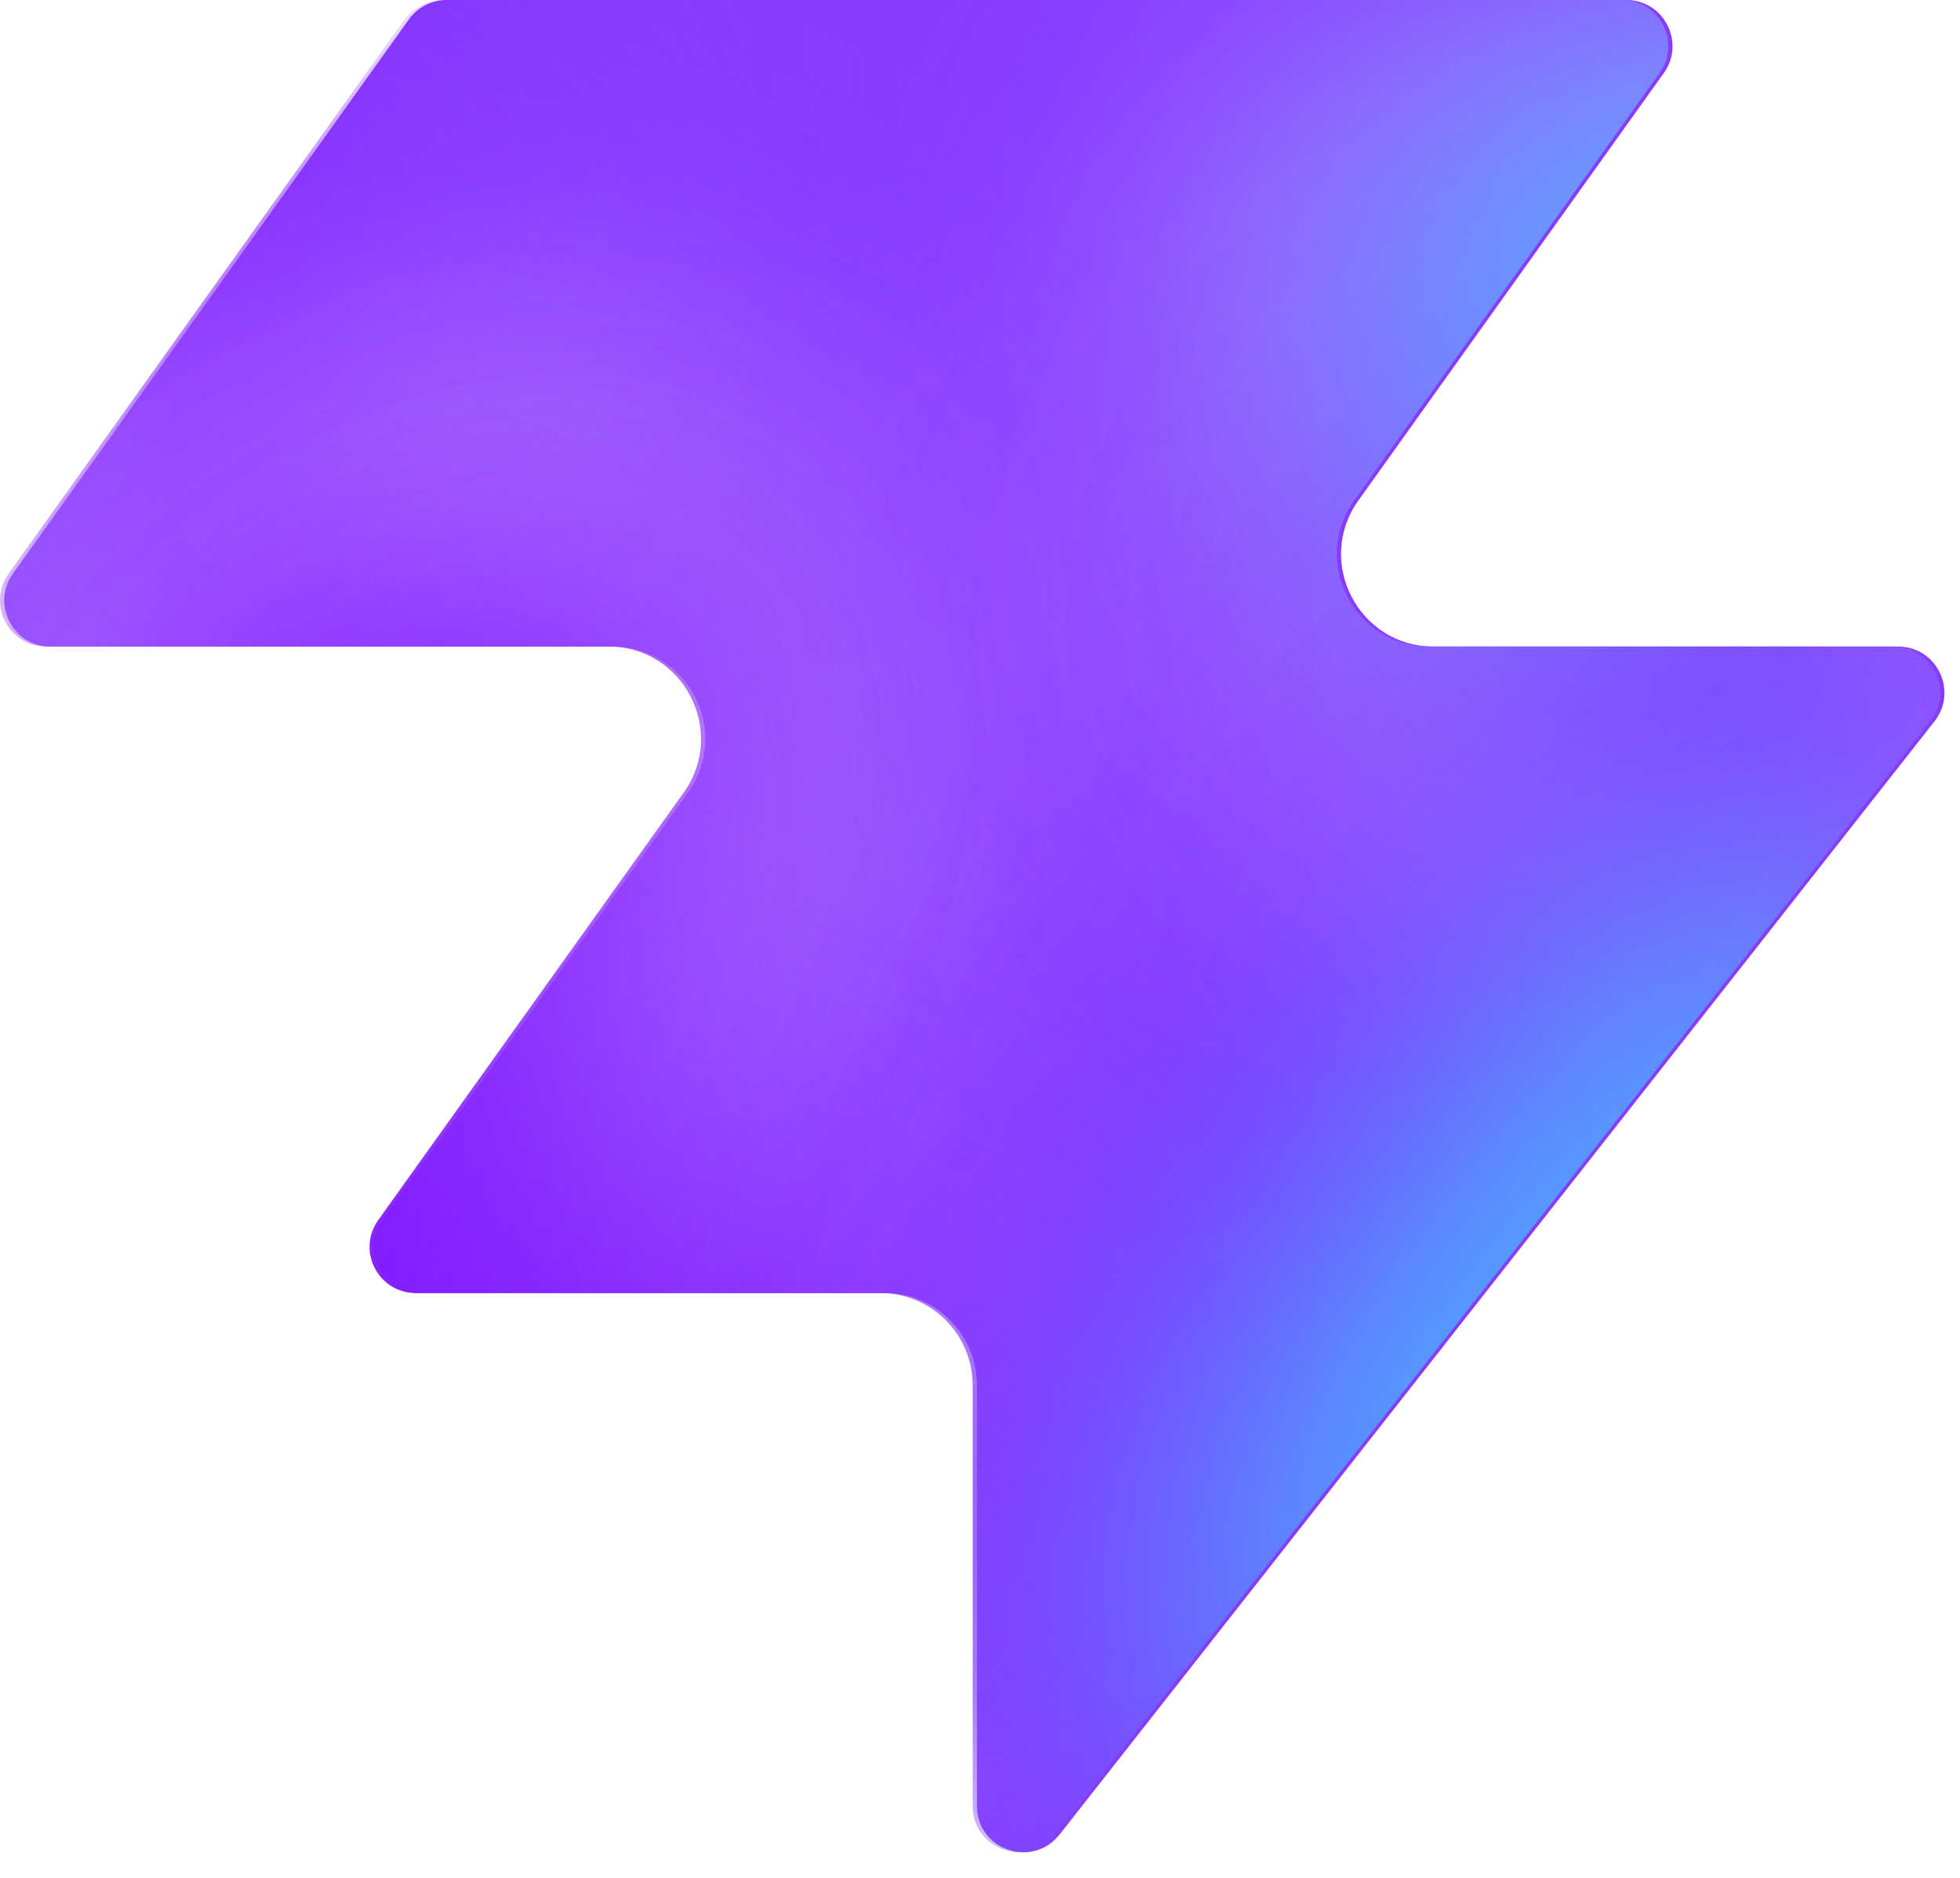
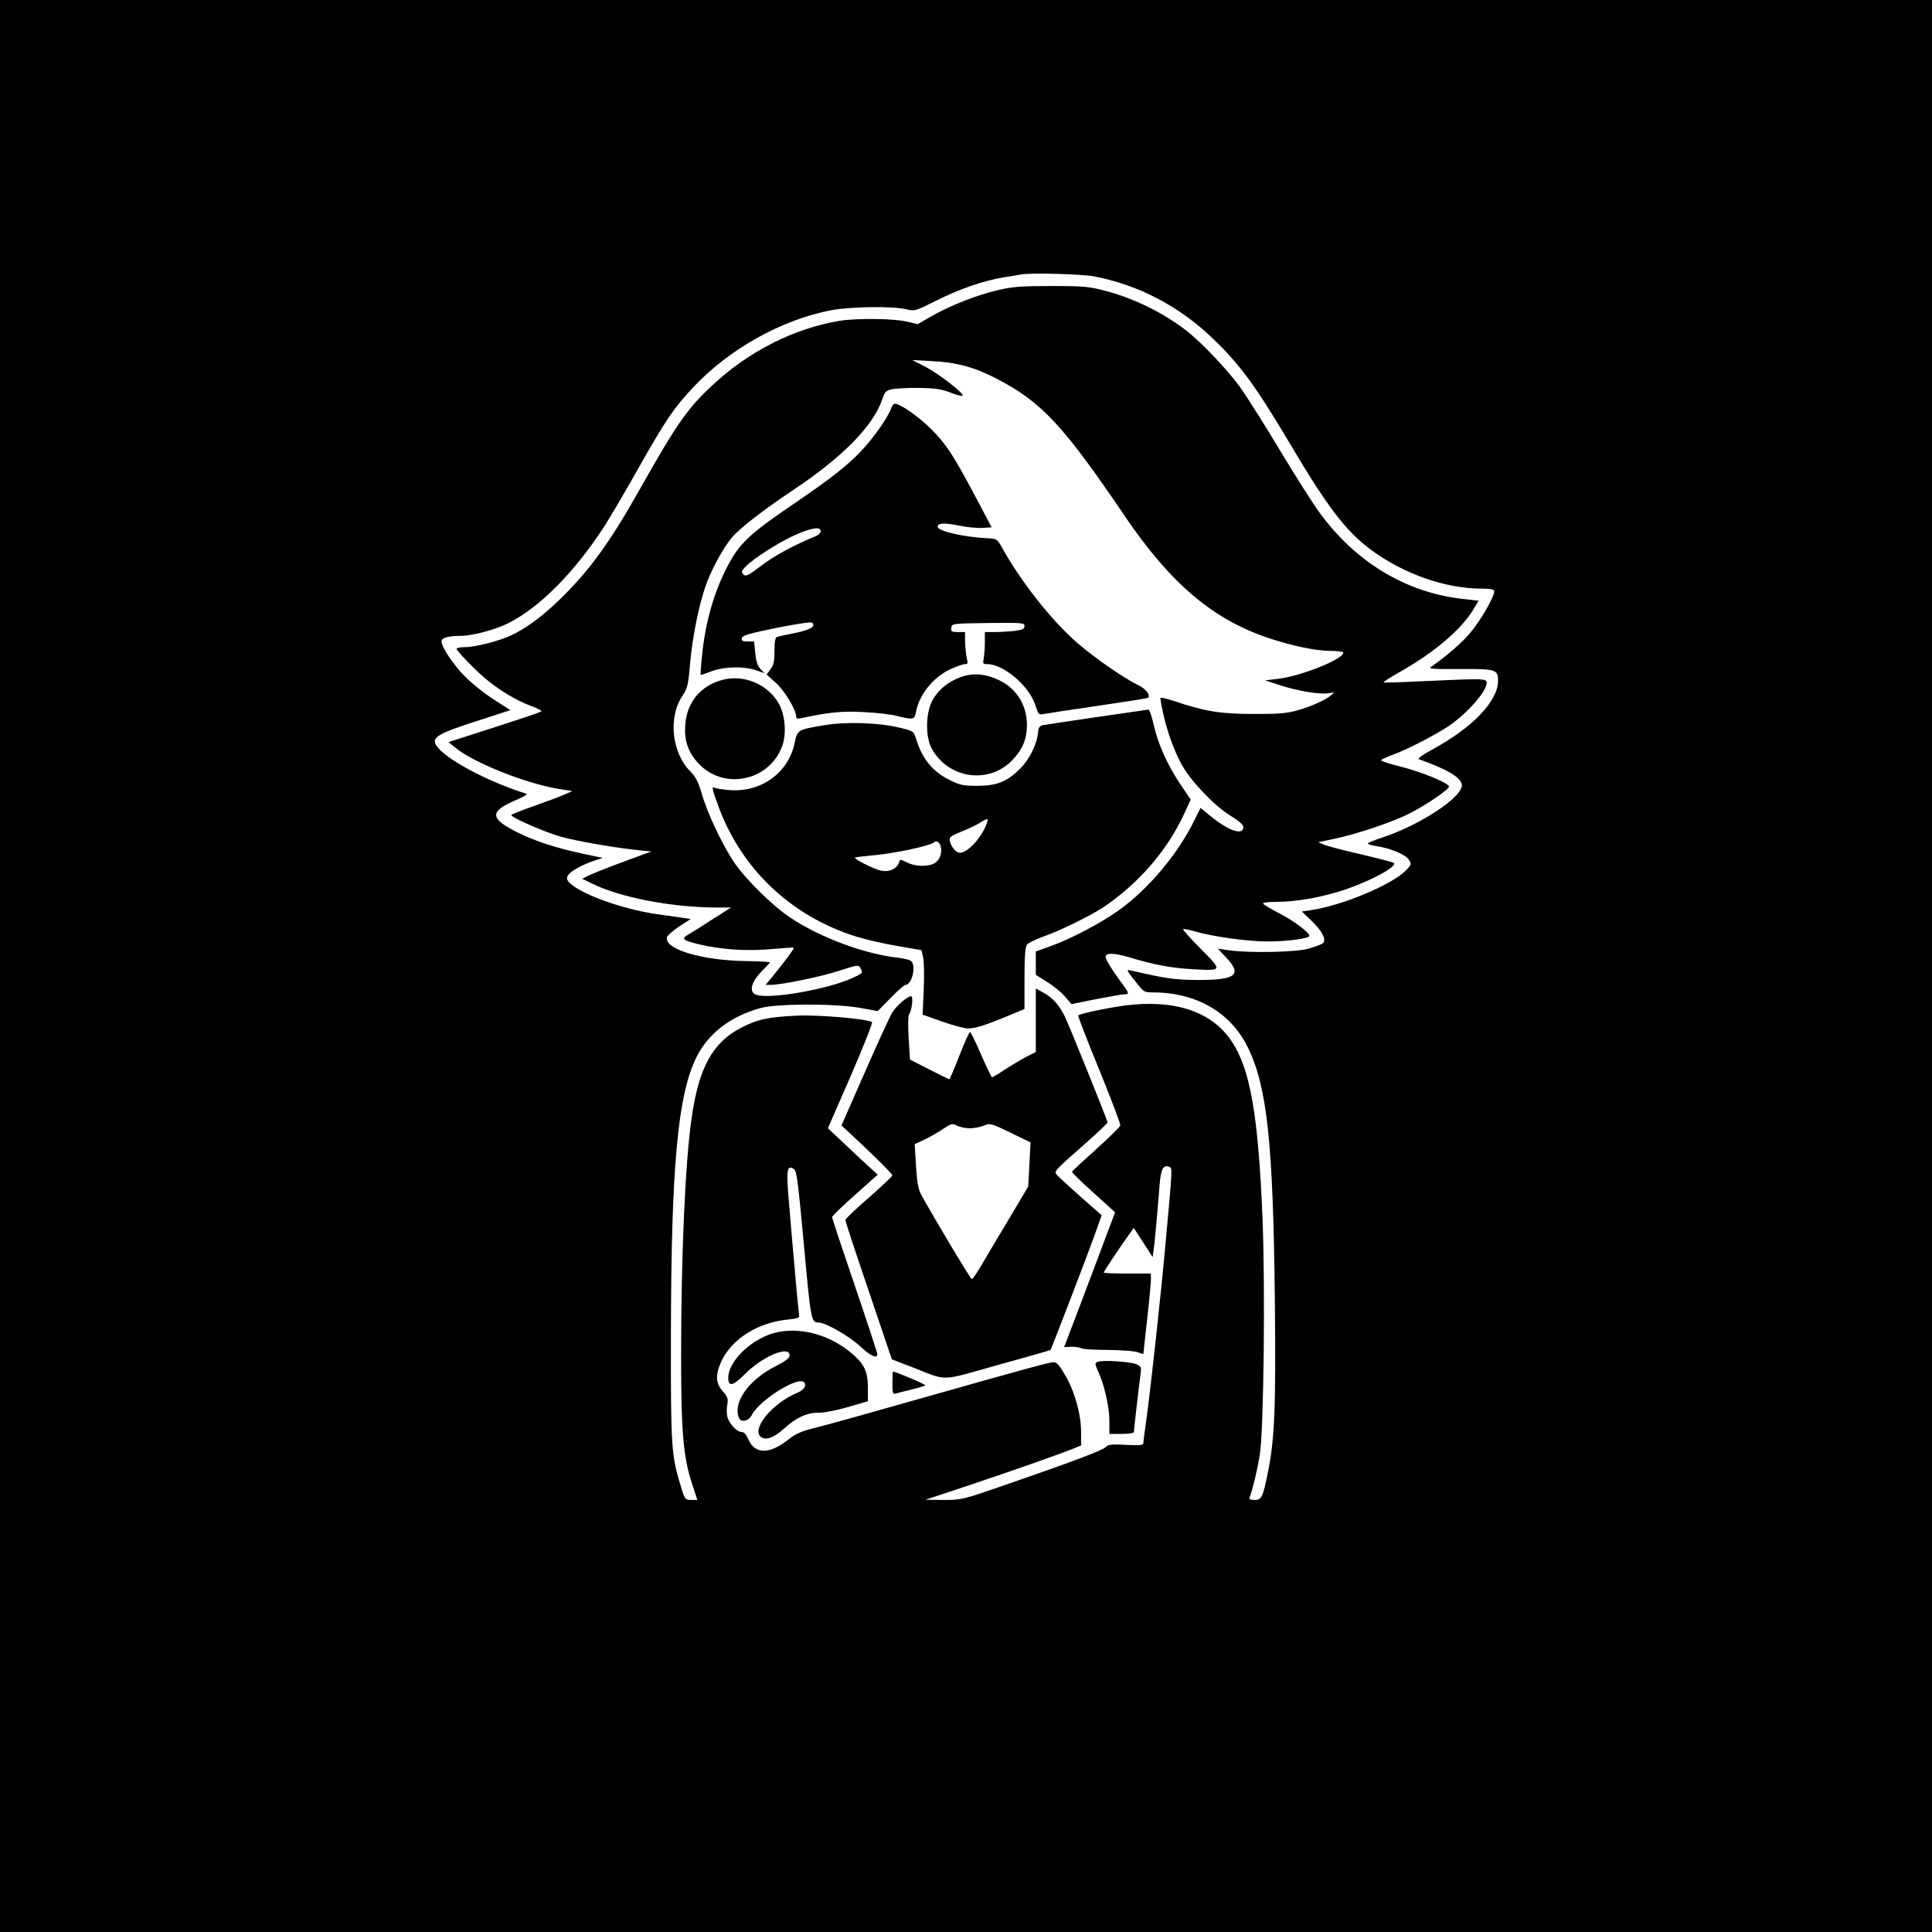
- <svg xmlns="http://www.w3.org/2000/svg" width="48" height="46" fill="none" viewBox="0 0 48 46">
-   <path fill="#863bff" d="M25.946 44.938c-.664.845-2.021.375-2.021-.698V33.937a2.26 2.26 0 0 0-2.262-2.262H10.287c-.92 0-1.456-1.04-.92-1.788l7.48-10.471c1.07-1.497 0-3.578-1.842-3.578H1.237c-.92 0-1.456-1.04-.92-1.788L10.013.474c.214-.297.556-.474.92-.474h28.894c.92 0 1.456 1.04.92 1.788l-7.48 10.471c-1.07 1.498 0 3.579 1.842 3.579h11.377c.943 0 1.473 1.088.89 1.83L25.947 44.94z" style="fill:#863bff;fill:color(display-p3 .525 .23 1);fill-opacity:1" />
-   <mask id="a" width="48" height="46" x="0" y="0" maskUnits="userSpaceOnUse" style="mask-type:alpha">
-     <path fill="#000" d="M25.842 44.938c-.664.844-2.021.375-2.021-.698V33.937a2.26 2.26 0 0 0-2.262-2.262H10.183c-.92 0-1.456-1.04-.92-1.788l7.48-10.471c1.07-1.498 0-3.579-1.842-3.579H1.133c-.92 0-1.456-1.04-.92-1.787L9.91.473c.214-.297.556-.474.92-.474h28.894c.92 0 1.456 1.04.92 1.788l-7.48 10.471c-1.07 1.498 0 3.578 1.842 3.578h11.377c.943 0 1.473 1.088.89 1.832L25.843 44.94z" style="fill:#000;fill-opacity:1" />
-   </mask>
-   <g mask="url(#a)">
-     <g filter="url(#b)">
-       <ellipse cx="5.508" cy="14.704" fill="#ede6ff" rx="5.508" ry="14.704" style="fill:#ede6ff;fill:color(display-p3 .927 .903 1);fill-opacity:1" transform="matrix(.00324 1 1 -.00324 -4.47 31.516)" />
-     </g>
-     <g filter="url(#c)">
-       <ellipse cx="10.399" cy="29.851" fill="#ede6ff" rx="10.399" ry="29.851" style="fill:#ede6ff;fill:color(display-p3 .927 .903 1);fill-opacity:1" transform="matrix(.00324 1 1 -.00324 -39.328 7.883)" />
-     </g>
-     <g filter="url(#d)">
-       <ellipse cx="5.508" cy="30.487" fill="#7e14ff" rx="5.508" ry="30.487" style="fill:#7e14ff;fill:color(display-p3 .492 .077 1);fill-opacity:1" transform="rotate(89.814 -25.913 -14.639)scale(1 -1)" />
-     </g>
-     <g filter="url(#e)">
-       <ellipse cx="5.508" cy="30.599" fill="#7e14ff" rx="5.508" ry="30.599" style="fill:#7e14ff;fill:color(display-p3 .492 .077 1);fill-opacity:1" transform="rotate(89.814 -32.644 -3.334)scale(1 -1)" />
-     </g>
-     <g filter="url(#f)">
-       <ellipse cx="5.508" cy="30.599" fill="#7e14ff" rx="5.508" ry="30.599" style="fill:#7e14ff;fill:color(display-p3 .492 .077 1);fill-opacity:1" transform="matrix(.00324 1 1 -.00324 -34.34 30.47)" />
-     </g>
-     <g filter="url(#g)">
-       <ellipse cx="14.072" cy="22.078" fill="#ede6ff" rx="14.072" ry="22.078" style="fill:#ede6ff;fill:color(display-p3 .927 .903 1);fill-opacity:1" transform="rotate(93.35 24.506 48.493)scale(-1 1)" />
-     </g>
-     <g filter="url(#h)">
-       <ellipse cx="3.47" cy="21.501" fill="#7e14ff" rx="3.47" ry="21.501" style="fill:#7e14ff;fill:color(display-p3 .492 .077 1);fill-opacity:1" transform="rotate(89.009 28.708 47.59)scale(-1 1)" />
-     </g>
-     <g filter="url(#i)">
-       <ellipse cx="3.47" cy="21.501" fill="#7e14ff" rx="3.47" ry="21.501" style="fill:#7e14ff;fill:color(display-p3 .492 .077 1);fill-opacity:1" transform="rotate(89.009 28.708 47.59)scale(-1 1)" />
-     </g>
-     <g filter="url(#j)">
-       <ellipse cx=".387" cy="8.972" fill="#7e14ff" rx="4.407" ry="29.108" style="fill:#7e14ff;fill:color(display-p3 .492 .077 1);fill-opacity:1" transform="rotate(39.51 .387 8.972)" />
-     </g>
-     <g filter="url(#k)">
-       <ellipse cx="47.523" cy="-6.092" fill="#7e14ff" rx="4.407" ry="29.108" style="fill:#7e14ff;fill:color(display-p3 .492 .077 1);fill-opacity:1" transform="rotate(37.892 47.523 -6.092)" />
-     </g>
-     <g filter="url(#l)">
-       <ellipse cx="41.412" cy="6.333" fill="#47bfff" rx="5.971" ry="9.665" style="fill:#47bfff;fill:color(display-p3 .28 .748 1);fill-opacity:1" transform="rotate(37.892 41.412 6.333)" />
-     </g>
-     <g filter="url(#m)">
-       <ellipse cx="-1.879" cy="38.332" fill="#7e14ff" rx="4.407" ry="29.108" style="fill:#7e14ff;fill:color(display-p3 .492 .077 1);fill-opacity:1" transform="rotate(37.892 -1.88 38.332)" />
-     </g>
-     <g filter="url(#n)">
-       <ellipse cx="-1.879" cy="38.332" fill="#7e14ff" rx="4.407" ry="29.108" style="fill:#7e14ff;fill:color(display-p3 .492 .077 1);fill-opacity:1" transform="rotate(37.892 -1.88 38.332)" />
-     </g>
-     <g filter="url(#o)">
-       <ellipse cx="35.651" cy="29.907" fill="#7e14ff" rx="4.407" ry="29.108" style="fill:#7e14ff;fill:color(display-p3 .492 .077 1);fill-opacity:1" transform="rotate(37.892 35.651 29.907)" />
-     </g>
-     <g filter="url(#p)">
-       <ellipse cx="38.418" cy="32.4" fill="#47bfff" rx="5.971" ry="15.297" style="fill:#47bfff;fill:color(display-p3 .28 .748 1);fill-opacity:1" transform="rotate(37.892 38.418 32.4)" />
-     </g>
+ <svg xmlns="http://www.w3.org/2000/svg" version="1.0" width="1024pt" height="1024pt" viewBox="0 0 1024 1024" preserveAspectRatio="xMidYMid meet">
+   <g transform="translate(0,1024) scale(0.1,-0.1)" fill="#000000" stroke="none">
+     <path d="M0 5120 l0 -5120 5120 0 5120 0 0 5120 0 5120 -5120 0 -5120 0 0 -5120z m5799 3655 c235 -45 450 -157 629 -329 144 -138 227 -251 408 -556 197 -333 294 -461 425 -560 175 -131 398 -210 595 -210 47 0 64 -4 64 -14 0 -29 -72 -154 -124 -216 -45 -55 -124 -123 -210 -184 -17 -11 5 -13 151 -12 191 1 203 -2 203 -62 0 -108 -135 -249 -351 -366 -50 -27 -77 -47 -69 -50 148 -52 223 -96 228 -135 9 -63 -224 -217 -430 -283 -37 -12 -68 -25 -68 -29 0 -4 21 -10 47 -14 73 -11 152 -44 170 -71 15 -24 15 -26 -16 -58 -73 -75 -338 -186 -503 -210 l-48 -7 55 -53 c57 -56 78 -101 54 -117 -8 -5 -39 -17 -69 -26 -61 -20 -314 -25 -425 -10 l-60 9 41 -44 c91 -95 57 -123 -151 -122 -123 1 -164 7 -354 51 -22 5 -20 0 24 -55 47 -61 49 -62 97 -62 228 0 411 -106 501 -290 103 -209 135 -504 144 -1342 6 -567 -1 -736 -37 -913 -27 -132 -33 -145 -71 -145 -21 0 -30 4 -26 13 17 45 40 141 54 224 21 131 30 890 14 1271 -23 537 -65 776 -163 923 -105 157 -299 223 -562 190 -91 -12 -242 -43 -251 -53 -3 -2 47 -132 111 -287 63 -156 114 -289 112 -296 -2 -8 -59 -64 -128 -126 -69 -62 -126 -115 -128 -119 -2 -4 49 -54 113 -111 63 -57 115 -104 115 -105 0 -1 -204 -543 -244 -646 l-26 -68 39 2 c21 0 44 -3 52 -8 8 -5 73 -9 144 -9 74 -1 142 -6 158 -13 15 -6 27 -10 27 -8 0 1 9 83 20 182 11 98 20 194 20 212 l0 32 -125 0 c-69 0 -125 2 -125 5 0 6 84 132 132 199 l27 38 50 -77 50 -78 5 34 c5 32 17 159 32 346 6 85 19 111 50 99 19 -7 19 3 -17 -391 -23 -263 -83 -810 -104 -956 -8 -57 -15 -110 -15 -118 0 -11 -19 -13 -92 -9 -78 4 -95 2 -108 -12 -15 -17 -177 -78 -548 -206 -209 -72 -215 -74 -310 -74 l-97 1 235 78 c242 81 491 169 554 195 l36 15 0 69 c0 95 -32 212 -82 299 -32 56 -47 73 -63 73 -22 0 -137 -31 -680 -185 -399 -113 -503 -142 -594 -165 -60 -15 -96 -31 -125 -54 -107 -87 -186 -87 -222 0 -9 21 -21 34 -33 34 -26 0 -68 46 -76 82 -4 16 -4 45 0 64 5 30 2 40 -24 70 -39 43 -40 88 -7 160 55 117 192 204 350 220 60 6 65 9 61 28 -2 11 -11 100 -19 196 -9 96 -23 262 -32 368 -18 204 -15 230 24 206 15 -10 22 -68 53 -404 37 -402 38 -409 79 -410 36 0 160 -71 217 -124 58 -54 93 -70 93 -43 0 6 -54 171 -120 365 -66 193 -120 356 -120 361 0 5 54 58 121 117 l121 108 -38 35 c-22 19 -81 74 -132 123 l-94 88 121 277 c66 153 117 281 113 285 -17 17 -279 40 -397 35 -151 -7 -213 -20 -298 -65 -150 -78 -223 -210 -261 -476 -34 -234 -56 -724 -56 -1268 0 -400 12 -535 59 -675 l27 -83 -32 0 c-32 0 -34 2 -54 67 -52 170 -55 208 -54 798 1 899 36 1284 136 1483 64 126 178 214 338 259 87 24 391 25 529 1 l93 -17 69 70 c37 38 72 69 78 69 35 0 59 104 29 127 -7 6 -38 13 -69 17 -176 19 -415 108 -571 213 -98 65 -245 212 -303 301 -64 100 -139 260 -166 357 -18 60 -32 88 -59 115 -101 101 -120 291 -41 405 24 36 29 54 39 172 12 134 45 301 81 405 29 85 95 206 141 260 43 50 166 145 320 248 265 176 428 342 476 483 14 41 20 47 52 54 21 4 84 8 142 7 83 -1 117 -6 163 -23 31 -13 62 -21 68 -19 18 6 -123 116 -198 155 l-68 35 105 -6 c129 -6 225 -32 342 -93 237 -122 354 -248 676 -723 243 -360 469 -552 763 -651 127 -42 252 -69 332 -69 37 0 67 -4 67 -9 0 -35 -223 -124 -346 -139 l-69 -8 80 -26 c96 -31 211 -50 257 -42 32 5 32 5 13 -11 -30 -26 -112 -62 -185 -82 -51 -14 -102 -18 -230 -17 -174 0 -258 14 -422 70 -38 12 -68 19 -68 14 0 -5 6 -39 14 -77 22 -100 59 -203 101 -279 49 -87 175 -218 259 -269 42 -25 66 -47 66 -58 0 -47 -76 -22 -172 56 l-55 45 -33 -67 c-87 -177 -242 -362 -399 -475 -97 -69 -258 -154 -363 -191 l-78 -28 0 -62 0 -62 59 -37 c33 -20 76 -55 95 -77 l35 -41 129 26 c72 14 140 26 151 26 28 0 27 5 -17 64 -47 64 -82 120 -82 134 0 23 43 22 122 -1 136 -41 227 -58 340 -64 159 -9 159 -9 43 107 -54 55 -97 102 -94 105 3 3 28 -2 56 -10 96 -29 285 -55 392 -55 106 0 221 16 221 30 0 18 -81 78 -157 118 -45 23 -85 47 -88 52 -4 6 24 10 73 10 107 0 247 26 367 67 139 48 271 121 253 139 -4 4 -81 24 -171 45 -90 20 -178 44 -197 51 l-33 14 84 18 c125 26 313 90 403 136 89 46 206 126 206 141 0 18 -143 77 -253 105 -59 14 -107 30 -107 34 0 4 28 17 63 30 71 25 230 107 297 153 100 69 200 183 200 229 0 22 -21 22 -329 8 -117 -6 -216 -9 -218 -7 -2 3 38 28 89 57 180 102 320 221 384 325 l31 51 -96 11 c-293 36 -555 194 -745 453 -35 47 -129 195 -210 330 -81 135 -176 285 -211 335 -68 94 -206 240 -290 305 -120 92 -271 167 -421 207 -90 24 -116 27 -289 27 -161 0 -204 -3 -283 -21 -115 -27 -253 -81 -353 -138 l-75 -43 -60 14 c-69 16 -262 18 -351 4 -241 -39 -483 -161 -675 -340 -137 -127 -189 -203 -392 -562 -154 -274 -267 -429 -422 -578 -94 -91 -178 -152 -258 -189 -65 -30 -188 -61 -243 -61 -23 0 -43 -4 -43 -10 0 -5 39 -49 88 -97 91 -92 198 -163 305 -204 32 -12 57 -25 57 -28 0 -5 -90 -35 -414 -139 l-79 -25 34 -28 c95 -80 376 -192 548 -220 l75 -12 -44 -19 c-25 -11 -98 -38 -162 -61 -65 -22 -118 -44 -118 -47 0 -13 176 -90 260 -114 85 -24 285 -59 413 -72 l69 -7 -154 -57 c-84 -31 -166 -64 -182 -72 l-30 -16 50 -24 c146 -74 427 -128 662 -128 l77 0 -98 -62 c-53 -35 -111 -71 -128 -81 -40 -22 -32 -30 51 -51 121 -29 253 -38 383 -27 66 6 122 10 124 8 4 -4 -45 -70 -115 -156 l-34 -41 25 0 c58 0 264 42 362 74 100 32 106 33 115 16 15 -28 14 -28 -47 -56 -132 -58 -421 -109 -500 -88 -49 13 -33 72 36 138 17 17 31 32 31 35 0 3 -53 6 -118 7 -242 2 -450 65 -426 129 4 9 34 35 66 56 l59 38 -33 5 c-18 3 -85 12 -148 21 -180 26 -400 105 -461 166 -15 15 -17 24 -9 39 11 21 79 59 145 80 l40 13 -110 23 c-138 30 -250 66 -340 111 -151 75 -153 112 -9 173 38 16 62 31 54 33 -206 64 -436 187 -478 257 -26 42 10 63 233 134 l160 52 -90 58 c-50 32 -118 87 -152 122 -62 63 -123 155 -123 185 0 19 38 29 105 29 59 0 183 33 251 68 166 84 349 269 507 512 30 47 112 186 181 309 145 256 186 317 292 430 190 202 468 357 731 407 102 19 324 22 396 5 47 -11 48 -10 158 45 128 64 251 106 359 124 41 6 82 13 90 15 52 10 318 3 389 -10z" />
+     <path d="M4724 8078 c-13 -44 -97 -164 -163 -232 -75 -78 -160 -144 -346 -271 -245 -166 -298 -216 -363 -344 -69 -134 -114 -292 -131 -466 -6 -54 -9 -100 -7 -102 1 -1 27 7 57 19 66 25 174 28 237 5 l44 -15 -22 23 c-15 16 -23 41 -27 84 l-6 61 -34 0 c-27 0 -34 4 -31 18 3 14 37 24 183 54 101 20 184 33 189 28 21 -20 -6 -37 -85 -54 -46 -9 -91 -19 -99 -21 -11 -4 -15 -21 -15 -74 0 -55 -4 -75 -21 -98 l-21 -28 50 -45 c46 -41 107 -143 107 -179 0 -9 8 -12 28 -7 146 31 214 38 327 32 66 -3 147 -12 180 -21 87 -21 92 -20 100 22 17 91 90 182 180 225 33 15 68 28 79 28 16 0 17 4 10 33 -4 17 -8 56 -9 85 l0 52 -38 0 c-34 0 -38 3 -35 23 3 22 4 22 196 25 182 2 192 1 192 -16 0 -16 -10 -20 -52 -26 -29 -3 -77 -6 -105 -6 l-53 0 0 -54 c0 -29 -3 -68 -6 -85 -6 -28 -4 -31 19 -31 86 0 222 -116 254 -216 16 -50 19 -54 42 -49 14 3 144 23 289 44 144 21 264 40 267 42 14 15 -12 49 -53 68 -76 37 -231 144 -324 225 -134 117 -292 317 -393 496 -30 54 -31 55 -80 57 -126 6 -265 38 -265 61 0 20 34 22 109 7 43 -9 100 -15 127 -13 l50 3 -85 161 c-120 225 -155 279 -236 360 -66 66 -163 134 -192 134 -6 0 -15 -10 -19 -22z m-374 -653 c0 -9 -12 -21 -27 -27 -119 -49 -220 -104 -288 -156 -69 -53 -82 -59 -94 -47 -13 13 -12 18 10 41 38 41 183 134 267 170 84 37 132 44 132 19z" />
+     <path d="M5094 6652 c-69 -24 -125 -71 -154 -129 -34 -65 -35 -188 -3 -248 89 -166 311 -195 435 -57 50 55 70 105 71 177 1 105 -54 195 -146 239 -72 35 -139 41 -203 18z" />
+     <path d="M3827 6636 c-114 -31 -186 -118 -195 -236 -6 -85 14 -144 67 -203 132 -147 375 -100 446 86 25 67 17 170 -19 231 -59 101 -186 153 -299 122z" />
+     <path d="M5810 6439 c-146 -21 -274 -41 -285 -43 -15 -4 -21 -14 -23 -36 -5 -62 -44 -143 -94 -193 -70 -70 -124 -92 -228 -92 -74 0 -93 4 -143 29 -94 45 -150 115 -182 221 -12 39 -13 40 -86 58 -111 27 -285 33 -402 13 -141 -24 -140 -24 -155 -93 -32 -157 -175 -262 -341 -251 -36 3 -74 8 -84 13 -15 6 -13 -5 14 -80 121 -345 387 -600 740 -710 48 -15 145 -37 215 -49 l128 -22 9 -40 c5 -21 6 -98 3 -170 l-6 -132 102 -36 c57 -20 119 -37 138 -37 37 -1 96 18 223 71 l77 32 0 162 c0 114 4 167 13 179 6 9 46 28 87 43 87 30 253 112 319 156 189 128 338 301 428 496 l34 74 -56 83 c-69 103 -119 216 -141 318 -10 42 -22 77 -28 76 -6 -1 -130 -19 -276 -40z m-581 -566 c-27 -74 -101 -153 -141 -153 -20 0 -45 29 -53 60 -5 23 -1 27 62 53 38 15 82 36 98 47 41 26 46 24 34 -7z m-243 -119 c9 -37 -6 -76 -36 -91 -36 -18 -100 -16 -143 6 -36 18 -37 18 -42 0 -11 -33 -50 -52 -93 -44 -35 6 -148 62 -140 70 2 2 55 8 118 14 101 10 281 49 298 65 13 14 32 4 38 -20z" />
+     <path d="M5490 4832 l0 -168 -36 -18 c-20 -9 -71 -39 -114 -66 -42 -28 -79 -50 -82 -50 -3 0 -29 54 -58 120 -28 66 -55 120 -59 120 -4 0 -29 -56 -56 -125 -27 -69 -51 -125 -53 -125 -3 0 -51 23 -107 52 l-102 52 -7 114 c-4 65 -3 119 2 125 15 19 24 97 11 97 -19 0 -78 -51 -100 -87 -12 -19 -77 -161 -145 -316 l-124 -282 42 -39 c112 -103 228 -218 228 -226 0 -4 -56 -57 -124 -117 -69 -59 -125 -113 -125 -119 -1 -7 55 -175 123 -375 l123 -364 99 -38 c204 -79 146 -80 462 8 152 42 278 78 280 80 4 4 190 487 233 607 l38 107 -107 94 c-59 52 -115 104 -126 115 -22 25 -28 17 152 176 61 54 112 102 112 107 0 12 -205 519 -228 565 -30 59 -63 96 -111 122 l-41 23 0 -169z m-350 -572 c22 0 56 6 75 14 32 14 37 13 140 -37 l107 -52 -6 -117 -6 -116 -88 -149 c-49 -81 -115 -192 -146 -245 -31 -54 -60 -98 -65 -98 -6 0 -183 294 -267 445 -17 32 -23 63 -29 155 l-7 116 52 24 c28 13 72 38 98 56 44 29 49 31 74 18 15 -8 45 -14 68 -14z" />
+     <path d="M4124 3180 c-130 -26 -264 -150 -264 -243 0 -49 26 -43 87 19 94 95 238 156 238 100 0 -14 -21 -30 -74 -57 -142 -72 -227 -191 -195 -273 10 -27 52 -19 68 13 44 84 255 214 280 172 11 -17 -5 -39 -36 -52 -139 -57 -255 -203 -189 -239 26 -13 64 2 112 44 66 61 124 88 182 88 30 -1 98 12 160 30 l107 31 0 69 c0 86 -17 125 -79 179 -112 99 -265 145 -397 119z" />
+     <path d="M5818 3022 c-16 -6 -16 -10 3 -52 33 -72 59 -188 59 -262 l0 -68 65 0 c40 0 65 4 65 11 0 11 25 231 35 305 5 37 3 42 -21 53 -32 14 -181 24 -206 13z" />
+     <path d="M4730 2909 c0 -53 2 -60 18 -55 9 3 46 12 82 21 36 9 69 19 74 22 6 4 -154 72 -171 73 -2 0 -3 -27 -3 -61z" />
  </g>
-   <defs>
-     <filter id="b" width="60.045" height="41.654" x="-19.77" y="16.149" color-interpolation-filters="sRGB" filterUnits="userSpaceOnUse">
-       <feFlood flood-opacity="0" result="BackgroundImageFix" />
-       <feBlend in="SourceGraphic" in2="BackgroundImageFix" result="shape" />
-       <feGaussianBlur result="effect1_foregroundBlur_2002_17158" stdDeviation="7.659" />
-     </filter>
-     <filter id="c" width="90.34" height="51.437" x="-54.613" y="-7.533" color-interpolation-filters="sRGB" filterUnits="userSpaceOnUse">
-       <feFlood flood-opacity="0" result="BackgroundImageFix" />
-       <feBlend in="SourceGraphic" in2="BackgroundImageFix" result="shape" />
-       <feGaussianBlur result="effect1_foregroundBlur_2002_17158" stdDeviation="7.659" />
-     </filter>
-     <filter id="d" width="79.355" height="29.4" x="-49.64" y="2.03" color-interpolation-filters="sRGB" filterUnits="userSpaceOnUse">
-       <feFlood flood-opacity="0" result="BackgroundImageFix" />
-       <feBlend in="SourceGraphic" in2="BackgroundImageFix" result="shape" />
-       <feGaussianBlur result="effect1_foregroundBlur_2002_17158" stdDeviation="4.596" />
-     </filter>
-     <filter id="e" width="79.579" height="29.4" x="-45.045" y="20.029" color-interpolation-filters="sRGB" filterUnits="userSpaceOnUse">
-       <feFlood flood-opacity="0" result="BackgroundImageFix" />
-       <feBlend in="SourceGraphic" in2="BackgroundImageFix" result="shape" />
-       <feGaussianBlur result="effect1_foregroundBlur_2002_17158" stdDeviation="4.596" />
-     </filter>
-     <filter id="f" width="79.579" height="29.4" x="-43.513" y="21.178" color-interpolation-filters="sRGB" filterUnits="userSpaceOnUse">
-       <feFlood flood-opacity="0" result="BackgroundImageFix" />
-       <feBlend in="SourceGraphic" in2="BackgroundImageFix" result="shape" />
-       <feGaussianBlur result="effect1_foregroundBlur_2002_17158" stdDeviation="4.596" />
-     </filter>
-     <filter id="g" width="74.749" height="58.852" x="15.756" y="-17.901" color-interpolation-filters="sRGB" filterUnits="userSpaceOnUse">
-       <feFlood flood-opacity="0" result="BackgroundImageFix" />
-       <feBlend in="SourceGraphic" in2="BackgroundImageFix" result="shape" />
-       <feGaussianBlur result="effect1_foregroundBlur_2002_17158" stdDeviation="7.659" />
-     </filter>
-     <filter id="h" width="61.377" height="25.362" x="23.548" y="2.284" color-interpolation-filters="sRGB" filterUnits="userSpaceOnUse">
-       <feFlood flood-opacity="0" result="BackgroundImageFix" />
-       <feBlend in="SourceGraphic" in2="BackgroundImageFix" result="shape" />
-       <feGaussianBlur result="effect1_foregroundBlur_2002_17158" stdDeviation="4.596" />
-     </filter>
-     <filter id="i" width="61.377" height="25.362" x="23.548" y="2.284" color-interpolation-filters="sRGB" filterUnits="userSpaceOnUse">
-       <feFlood flood-opacity="0" result="BackgroundImageFix" />
-       <feBlend in="SourceGraphic" in2="BackgroundImageFix" result="shape" />
-       <feGaussianBlur result="effect1_foregroundBlur_2002_17158" stdDeviation="4.596" />
-     </filter>
-     <filter id="j" width="56.045" height="63.649" x="-27.636" y="-22.853" color-interpolation-filters="sRGB" filterUnits="userSpaceOnUse">
-       <feFlood flood-opacity="0" result="BackgroundImageFix" />
-       <feBlend in="SourceGraphic" in2="BackgroundImageFix" result="shape" />
-       <feGaussianBlur result="effect1_foregroundBlur_2002_17158" stdDeviation="4.596" />
-     </filter>
-     <filter id="k" width="54.814" height="64.646" x="20.116" y="-38.415" color-interpolation-filters="sRGB" filterUnits="userSpaceOnUse">
-       <feFlood flood-opacity="0" result="BackgroundImageFix" />
-       <feBlend in="SourceGraphic" in2="BackgroundImageFix" result="shape" />
-       <feGaussianBlur result="effect1_foregroundBlur_2002_17158" stdDeviation="4.596" />
-     </filter>
-     <filter id="l" width="33.541" height="35.313" x="24.641" y="-11.323" color-interpolation-filters="sRGB" filterUnits="userSpaceOnUse">
-       <feFlood flood-opacity="0" result="BackgroundImageFix" />
-       <feBlend in="SourceGraphic" in2="BackgroundImageFix" result="shape" />
-       <feGaussianBlur result="effect1_foregroundBlur_2002_17158" stdDeviation="4.596" />
-     </filter>
-     <filter id="m" width="54.814" height="64.646" x="-29.286" y="6.009" color-interpolation-filters="sRGB" filterUnits="userSpaceOnUse">
-       <feFlood flood-opacity="0" result="BackgroundImageFix" />
-       <feBlend in="SourceGraphic" in2="BackgroundImageFix" result="shape" />
-       <feGaussianBlur result="effect1_foregroundBlur_2002_17158" stdDeviation="4.596" />
-     </filter>
-     <filter id="n" width="54.814" height="64.646" x="-29.286" y="6.009" color-interpolation-filters="sRGB" filterUnits="userSpaceOnUse">
-       <feFlood flood-opacity="0" result="BackgroundImageFix" />
-       <feBlend in="SourceGraphic" in2="BackgroundImageFix" result="shape" />
-       <feGaussianBlur result="effect1_foregroundBlur_2002_17158" stdDeviation="4.596" />
-     </filter>
-     <filter id="o" width="54.814" height="64.646" x="8.244" y="-2.416" color-interpolation-filters="sRGB" filterUnits="userSpaceOnUse">
-       <feFlood flood-opacity="0" result="BackgroundImageFix" />
-       <feBlend in="SourceGraphic" in2="BackgroundImageFix" result="shape" />
-       <feGaussianBlur result="effect1_foregroundBlur_2002_17158" stdDeviation="4.596" />
-     </filter>
-     <filter id="p" width="39.409" height="43.623" x="18.713" y="10.588" color-interpolation-filters="sRGB" filterUnits="userSpaceOnUse">
-       <feFlood flood-opacity="0" result="BackgroundImageFix" />
-       <feBlend in="SourceGraphic" in2="BackgroundImageFix" result="shape" />
-       <feGaussianBlur result="effect1_foregroundBlur_2002_17158" stdDeviation="4.596" />
-     </filter>
-   </defs>
</svg>
